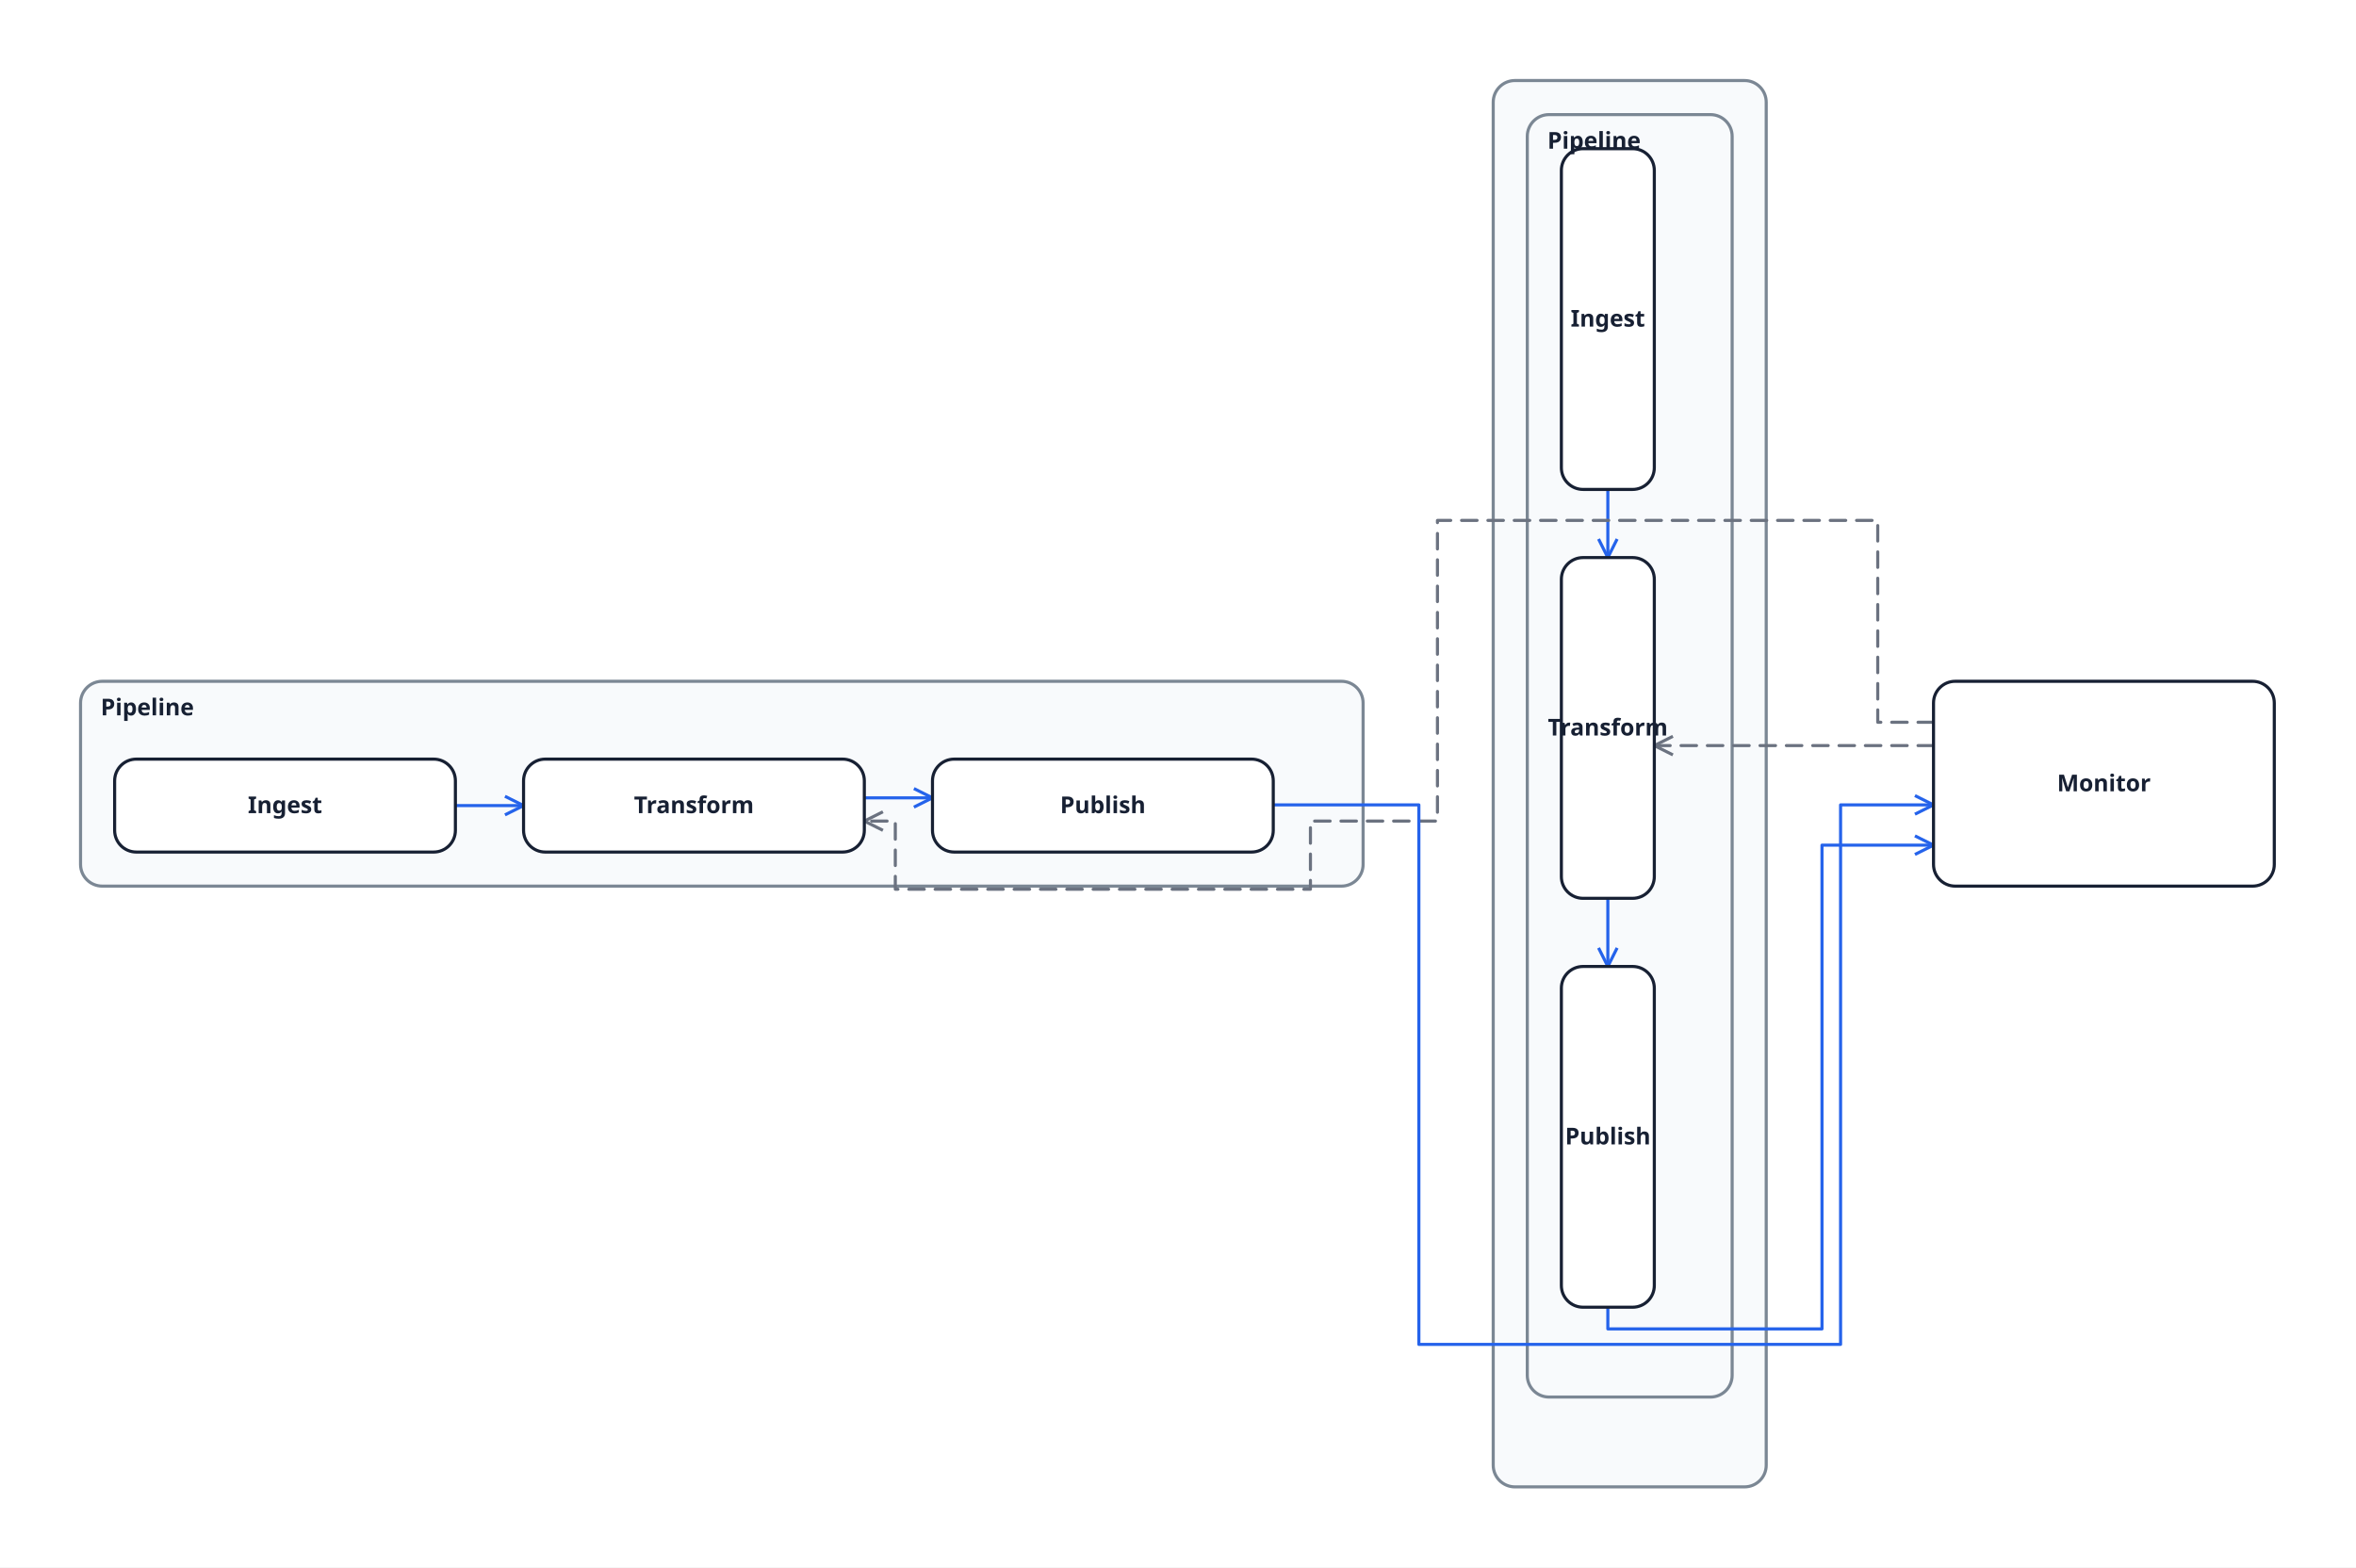
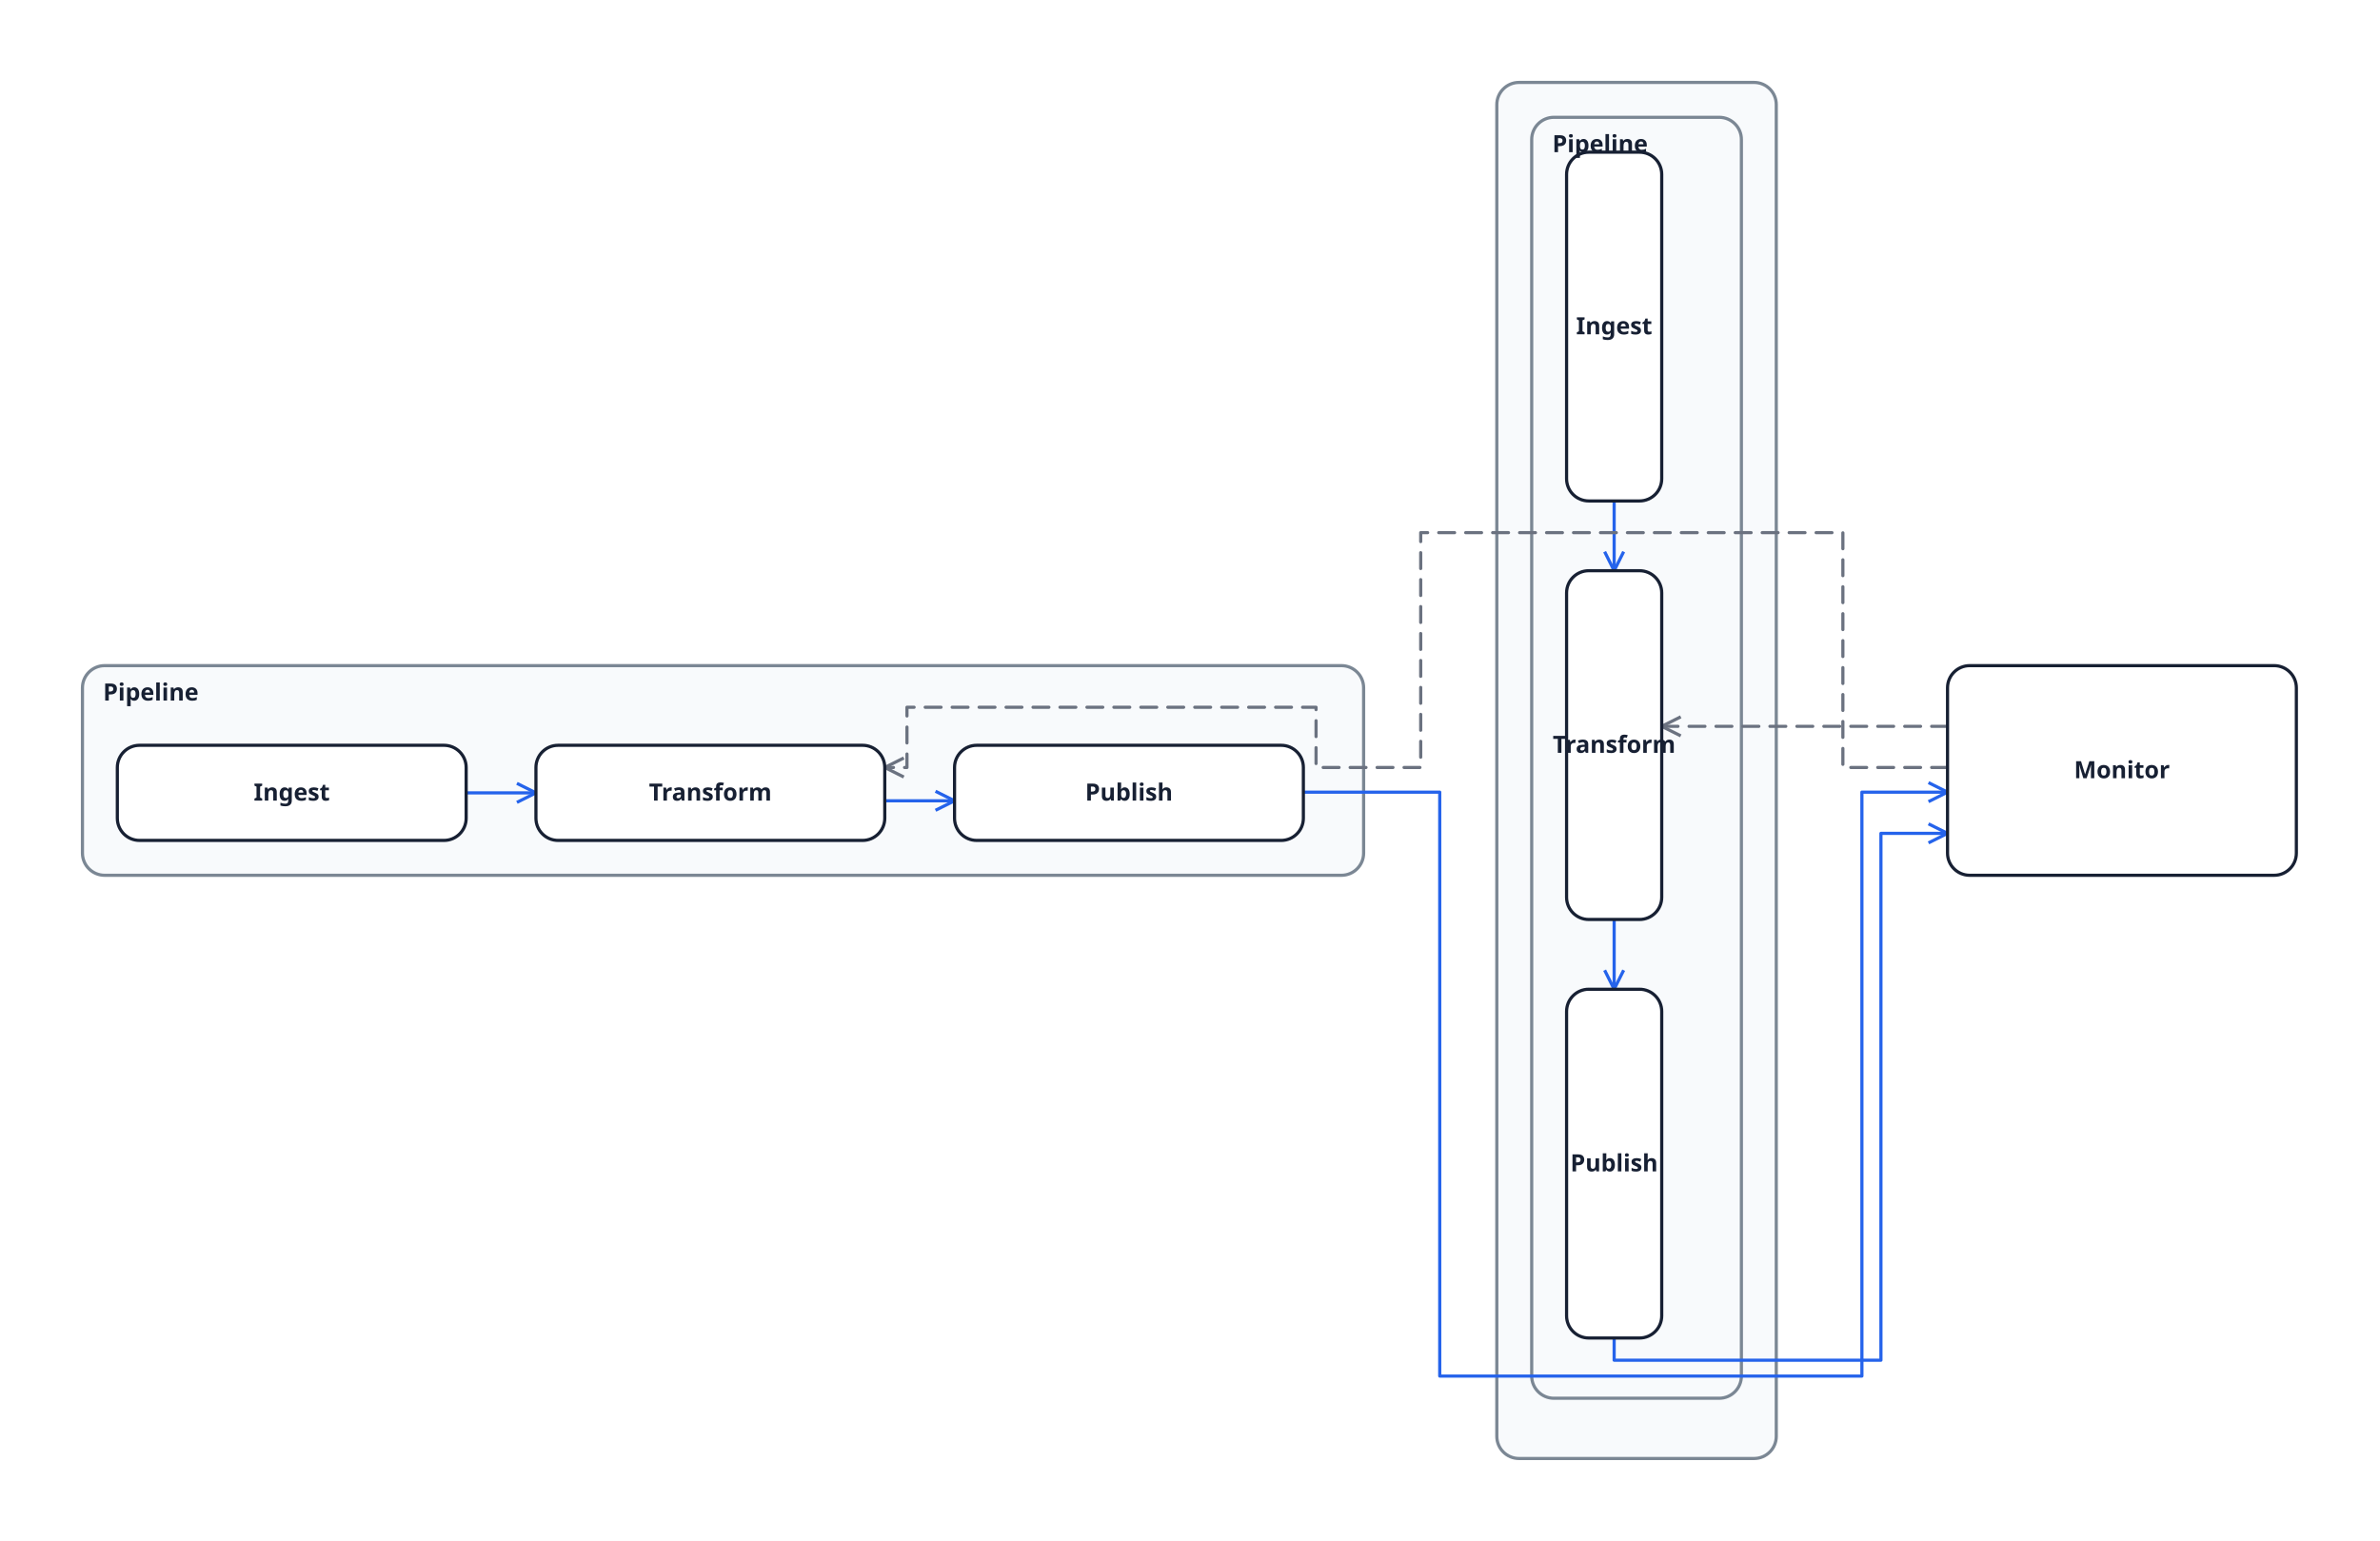
- <svg xmlns="http://www.w3.org/2000/svg" width="1521" height="1012" viewBox="0 0 1521 1012" role="img" aria-label="grammar-coverage">
+ <svg xmlns="http://www.w3.org/2000/svg" width="1501" height="972" viewBox="0 0 1501 972" role="img" aria-label="grammar-coverage">
  <rect width="100%" height="100%" fill="#ffffff" />
  <g id="boundaries">
-     <rect x="52" y="439.875" width="828" height="132.25" rx="14" fill="#f8fafc" stroke="#7b8794" stroke-width="2" />
-     <rect x="964" y="52" width="176.25" height="908" rx="14" fill="#f8fafc" stroke="#7b8794" stroke-width="2" />
-     <rect x="986" y="74" width="132.25" height="828" rx="14" fill="#f8fafc" stroke="#7b8794" stroke-width="2" />
+     <rect x="52" y="419.875" width="808" height="132.25" rx="14" fill="#f8fafc" stroke="#7b8794" stroke-width="2" />
+     <rect x="944" y="52" width="176.25" height="868" rx="14" fill="#f8fafc" stroke="#7b8794" stroke-width="2" />
+     <rect x="966" y="74" width="132.25" height="808" rx="14" fill="#f8fafc" stroke="#7b8794" stroke-width="2" />
  </g>
  <g id="corridor-dividers" />
  <g id="lines">
    <g data-line="$line-1">
-       <polyline points="294,520.125 338,520.125" fill="none" stroke="#2563eb" stroke-width="2" stroke-linejoin="round" stroke-linecap="round" />
-       <path d="M 326 526.125 L 338 520.125 L 326 514.125" fill="none" stroke="#2563eb" stroke-width="2" stroke-linejoin="round" />
+       <polyline points="294,500.125 338,500.125" fill="none" stroke="#2563eb" stroke-width="2" stroke-linejoin="round" stroke-linecap="round" />
+       <path d="M 326 506.125 L 338 500.125 L 326 494.125" fill="none" stroke="#2563eb" stroke-width="2" stroke-linejoin="round" />
    </g>
    <g data-line="$line-2">
-       <polyline points="558,515.125 602,515.125" fill="none" stroke="#2563eb" stroke-width="2" stroke-linejoin="round" stroke-linecap="round" />
-       <path d="M 590 521.125 L 602 515.125 L 590 509.125" fill="none" stroke="#2563eb" stroke-width="2" stroke-linejoin="round" />
+       <polyline points="558,505.125 602,505.125" fill="none" stroke="#2563eb" stroke-width="2" stroke-linejoin="round" stroke-linecap="round" />
+       <path d="M 590 511.125 L 602 505.125 L 590 499.125" fill="none" stroke="#2563eb" stroke-width="2" stroke-linejoin="round" />
    </g>
    <g data-line="$line-3">
-       <polyline points="1038,316 1038,360" fill="none" stroke="#2563eb" stroke-width="2" stroke-linejoin="round" stroke-linecap="round" />
-       <path d="M 1032 348 L 1038 360 L 1044 348" fill="none" stroke="#2563eb" stroke-width="2" stroke-linejoin="round" />
+       <polyline points="1018,316 1018,360" fill="none" stroke="#2563eb" stroke-width="2" stroke-linejoin="round" stroke-linecap="round" />
+       <path d="M 1012 348 L 1018 360 L 1024 348" fill="none" stroke="#2563eb" stroke-width="2" stroke-linejoin="round" />
    </g>
    <g data-line="$line-4">
-       <polyline points="1038,580 1038,624" fill="none" stroke="#2563eb" stroke-width="2" stroke-linejoin="round" stroke-linecap="round" />
-       <path d="M 1032 612 L 1038 624 L 1044 612" fill="none" stroke="#2563eb" stroke-width="2" stroke-linejoin="round" />
+       <polyline points="1018,580 1018,624" fill="none" stroke="#2563eb" stroke-width="2" stroke-linejoin="round" stroke-linecap="round" />
+       <path d="M 1012 612 L 1018 624 L 1024 612" fill="none" stroke="#2563eb" stroke-width="2" stroke-linejoin="round" />
    </g>
    <g data-line="probe-upright">
-       <polyline points="1248.25,466.325 1212.25,466.325 1212.25,336 928,336 928,530.125 846,530.125 846,574.125 578,574.125 578,530.125 558,530.125" fill="none" stroke="#6b7280" stroke-width="2" stroke-linejoin="round" stroke-linecap="round" stroke-dasharray="10 7" />
-       <path d="M 570 524.125 L 558 530.125 L 570 536.125" fill="none" stroke="#6b7280" stroke-width="2" stroke-linejoin="round" />
+       <polyline points="1228.25,484.125 1162.25,484.125 1162.25,336 896,336 896,484.125 830,484.125 830,446.125 572,446.125 572,484.125 558,484.125" fill="none" stroke="#6b7280" stroke-width="2" stroke-linejoin="round" stroke-linecap="round" stroke-dasharray="10 7" />
+       <path d="M 570 478.125 L 558 484.125 L 570 490.125" fill="none" stroke="#6b7280" stroke-width="2" stroke-linejoin="round" />
    </g>
    <g data-line="probe-rotated">
-       <polyline points="1248.25,481.387 1068,481.387" fill="none" stroke="#6b7280" stroke-width="2" stroke-linejoin="round" stroke-linecap="round" stroke-dasharray="10 7" />
-       <path d="M 1080 475.387 L 1068 481.387 L 1080 487.387" fill="none" stroke="#6b7280" stroke-width="2" stroke-linejoin="round" />
+       <polyline points="1228.25,458.163 1048,458.163" fill="none" stroke="#6b7280" stroke-width="2" stroke-linejoin="round" stroke-linecap="round" stroke-dasharray="10 7" />
+       <path d="M 1060 452.163 L 1048 458.163 L 1060 464.163" fill="none" stroke="#6b7280" stroke-width="2" stroke-linejoin="round" />
    </g>
    <g data-line="audit-upright">
-       <polyline points="822,519.675 916,519.675 916,868 1188.25,868 1188.25,519.675 1248.25,519.675" fill="none" stroke="#2563eb" stroke-width="2" stroke-linejoin="round" stroke-linecap="round" />
-       <path d="M 1236.25 525.675 L 1248.25 519.675 L 1236.25 513.675" fill="none" stroke="#2563eb" stroke-width="2" stroke-linejoin="round" />
+       <polyline points="822,499.675 908,499.675 908,868 1174.25,868 1174.25,499.675 1228.25,499.675" fill="none" stroke="#2563eb" stroke-width="2" stroke-linejoin="round" stroke-linecap="round" />
+       <path d="M 1216.25 505.675 L 1228.25 499.675 L 1216.25 493.675" fill="none" stroke="#2563eb" stroke-width="2" stroke-linejoin="round" />
    </g>
    <g data-line="audit-rotated">
-       <polyline points="1038,844 1038,858 1176.25,858 1176.25,545.675 1248.25,545.675" fill="none" stroke="#2563eb" stroke-width="2" stroke-linejoin="round" stroke-linecap="round" />
-       <path d="M 1236.25 551.675 L 1248.25 545.675 L 1236.25 539.675" fill="none" stroke="#2563eb" stroke-width="2" stroke-linejoin="round" />
+       <polyline points="1018,844 1018,858 1186.25,858 1186.25,525.675 1228.25,525.675" fill="none" stroke="#2563eb" stroke-width="2" stroke-linejoin="round" stroke-linecap="round" />
+       <path d="M 1216.25 531.675 L 1228.25 525.675 L 1216.25 519.675" fill="none" stroke="#2563eb" stroke-width="2" stroke-linejoin="round" />
    </g>
  </g>
  <g id="objects">
-     <rect x="74" y="490.125" width="220" height="60" rx="14" fill="#ffffff" stroke="#172033" stroke-width="2" />
-     <rect x="338" y="490.125" width="220" height="60" rx="14" fill="#ffffff" stroke="#172033" stroke-width="2" />
-     <rect x="602" y="490.125" width="220" height="60" rx="14" fill="#ffffff" stroke="#172033" stroke-width="2" />
-     <rect x="1008" y="96" width="60" height="220" rx="14" fill="#ffffff" stroke="#172033" stroke-width="2" />
-     <rect x="1008" y="360" width="60" height="220" rx="14" fill="#ffffff" stroke="#172033" stroke-width="2" />
-     <rect x="1008" y="624" width="60" height="220" rx="14" fill="#ffffff" stroke="#172033" stroke-width="2" />
-     <rect x="1248.25" y="439.875" width="220" height="132.25" rx="14" fill="#ffffff" stroke="#172033" stroke-width="2" />
+     <rect x="74" y="470.125" width="220" height="60" rx="14" fill="#ffffff" stroke="#172033" stroke-width="2" />
+     <rect x="338" y="470.125" width="220" height="60" rx="14" fill="#ffffff" stroke="#172033" stroke-width="2" />
+     <rect x="602" y="470.125" width="220" height="60" rx="14" fill="#ffffff" stroke="#172033" stroke-width="2" />
+     <rect x="988" y="96" width="60" height="220" rx="14" fill="#ffffff" stroke="#172033" stroke-width="2" />
+     <rect x="988" y="360" width="60" height="220" rx="14" fill="#ffffff" stroke="#172033" stroke-width="2" />
+     <rect x="988" y="624" width="60" height="220" rx="14" fill="#ffffff" stroke="#172033" stroke-width="2" />
+     <rect x="1228.25" y="419.875" width="220" height="132.25" rx="14" fill="#ffffff" stroke="#172033" stroke-width="2" />
  </g>
  <g id="ports" />
  <g id="text">
-     <text x="65" y="461.875" text-anchor="start" fill="#172033" font-family="ui-rounded, 'Comic Sans MS', sans-serif" font-size="15" font-weight="700">Pipeline</text>
-     <text x="184" y="525" text-anchor="middle" fill="#172033" font-family="ui-rounded, 'Comic Sans MS', sans-serif" font-size="15" font-weight="700">Ingest</text>
-     <text x="448" y="525" text-anchor="middle" fill="#172033" font-family="ui-rounded, 'Comic Sans MS', sans-serif" font-size="15" font-weight="700">Transform</text>
-     <text x="712" y="525" text-anchor="middle" fill="#172033" font-family="ui-rounded, 'Comic Sans MS', sans-serif" font-size="15" font-weight="700">Publish</text>
-     <text x="999" y="96" text-anchor="start" fill="#172033" font-family="ui-rounded, 'Comic Sans MS', sans-serif" font-size="15" font-weight="700">Pipeline</text>
-     <text x="1038" y="210.875" text-anchor="middle" fill="#172033" font-family="ui-rounded, 'Comic Sans MS', sans-serif" font-size="15" font-weight="700">Ingest</text>
-     <text x="1038" y="474.875" text-anchor="middle" fill="#172033" font-family="ui-rounded, 'Comic Sans MS', sans-serif" font-size="15" font-weight="700">Transform</text>
-     <text x="1038" y="738.875" text-anchor="middle" fill="#172033" font-family="ui-rounded, 'Comic Sans MS', sans-serif" font-size="15" font-weight="700">Publish</text>
-     <text x="1358.25" y="510.875" text-anchor="middle" fill="#172033" font-family="ui-rounded, 'Comic Sans MS', sans-serif" font-size="15" font-weight="700">Monitor</text>
+     <text x="65" y="441.875" text-anchor="start" fill="#172033" font-family="ui-rounded, 'Comic Sans MS', sans-serif" font-size="15" font-weight="700">Pipeline</text>
+     <text x="184" y="505" text-anchor="middle" fill="#172033" font-family="ui-rounded, 'Comic Sans MS', sans-serif" font-size="15" font-weight="700">Ingest</text>
+     <text x="448" y="505" text-anchor="middle" fill="#172033" font-family="ui-rounded, 'Comic Sans MS', sans-serif" font-size="15" font-weight="700">Transform</text>
+     <text x="712" y="505" text-anchor="middle" fill="#172033" font-family="ui-rounded, 'Comic Sans MS', sans-serif" font-size="15" font-weight="700">Publish</text>
+     <text x="979" y="96" text-anchor="start" fill="#172033" font-family="ui-rounded, 'Comic Sans MS', sans-serif" font-size="15" font-weight="700">Pipeline</text>
+     <text x="1018" y="210.875" text-anchor="middle" fill="#172033" font-family="ui-rounded, 'Comic Sans MS', sans-serif" font-size="15" font-weight="700">Ingest</text>
+     <text x="1018" y="474.875" text-anchor="middle" fill="#172033" font-family="ui-rounded, 'Comic Sans MS', sans-serif" font-size="15" font-weight="700">Transform</text>
+     <text x="1018" y="738.875" text-anchor="middle" fill="#172033" font-family="ui-rounded, 'Comic Sans MS', sans-serif" font-size="15" font-weight="700">Publish</text>
+     <text x="1338.25" y="490.875" text-anchor="middle" fill="#172033" font-family="ui-rounded, 'Comic Sans MS', sans-serif" font-size="15" font-weight="700">Monitor</text>
  </g>
</svg>
